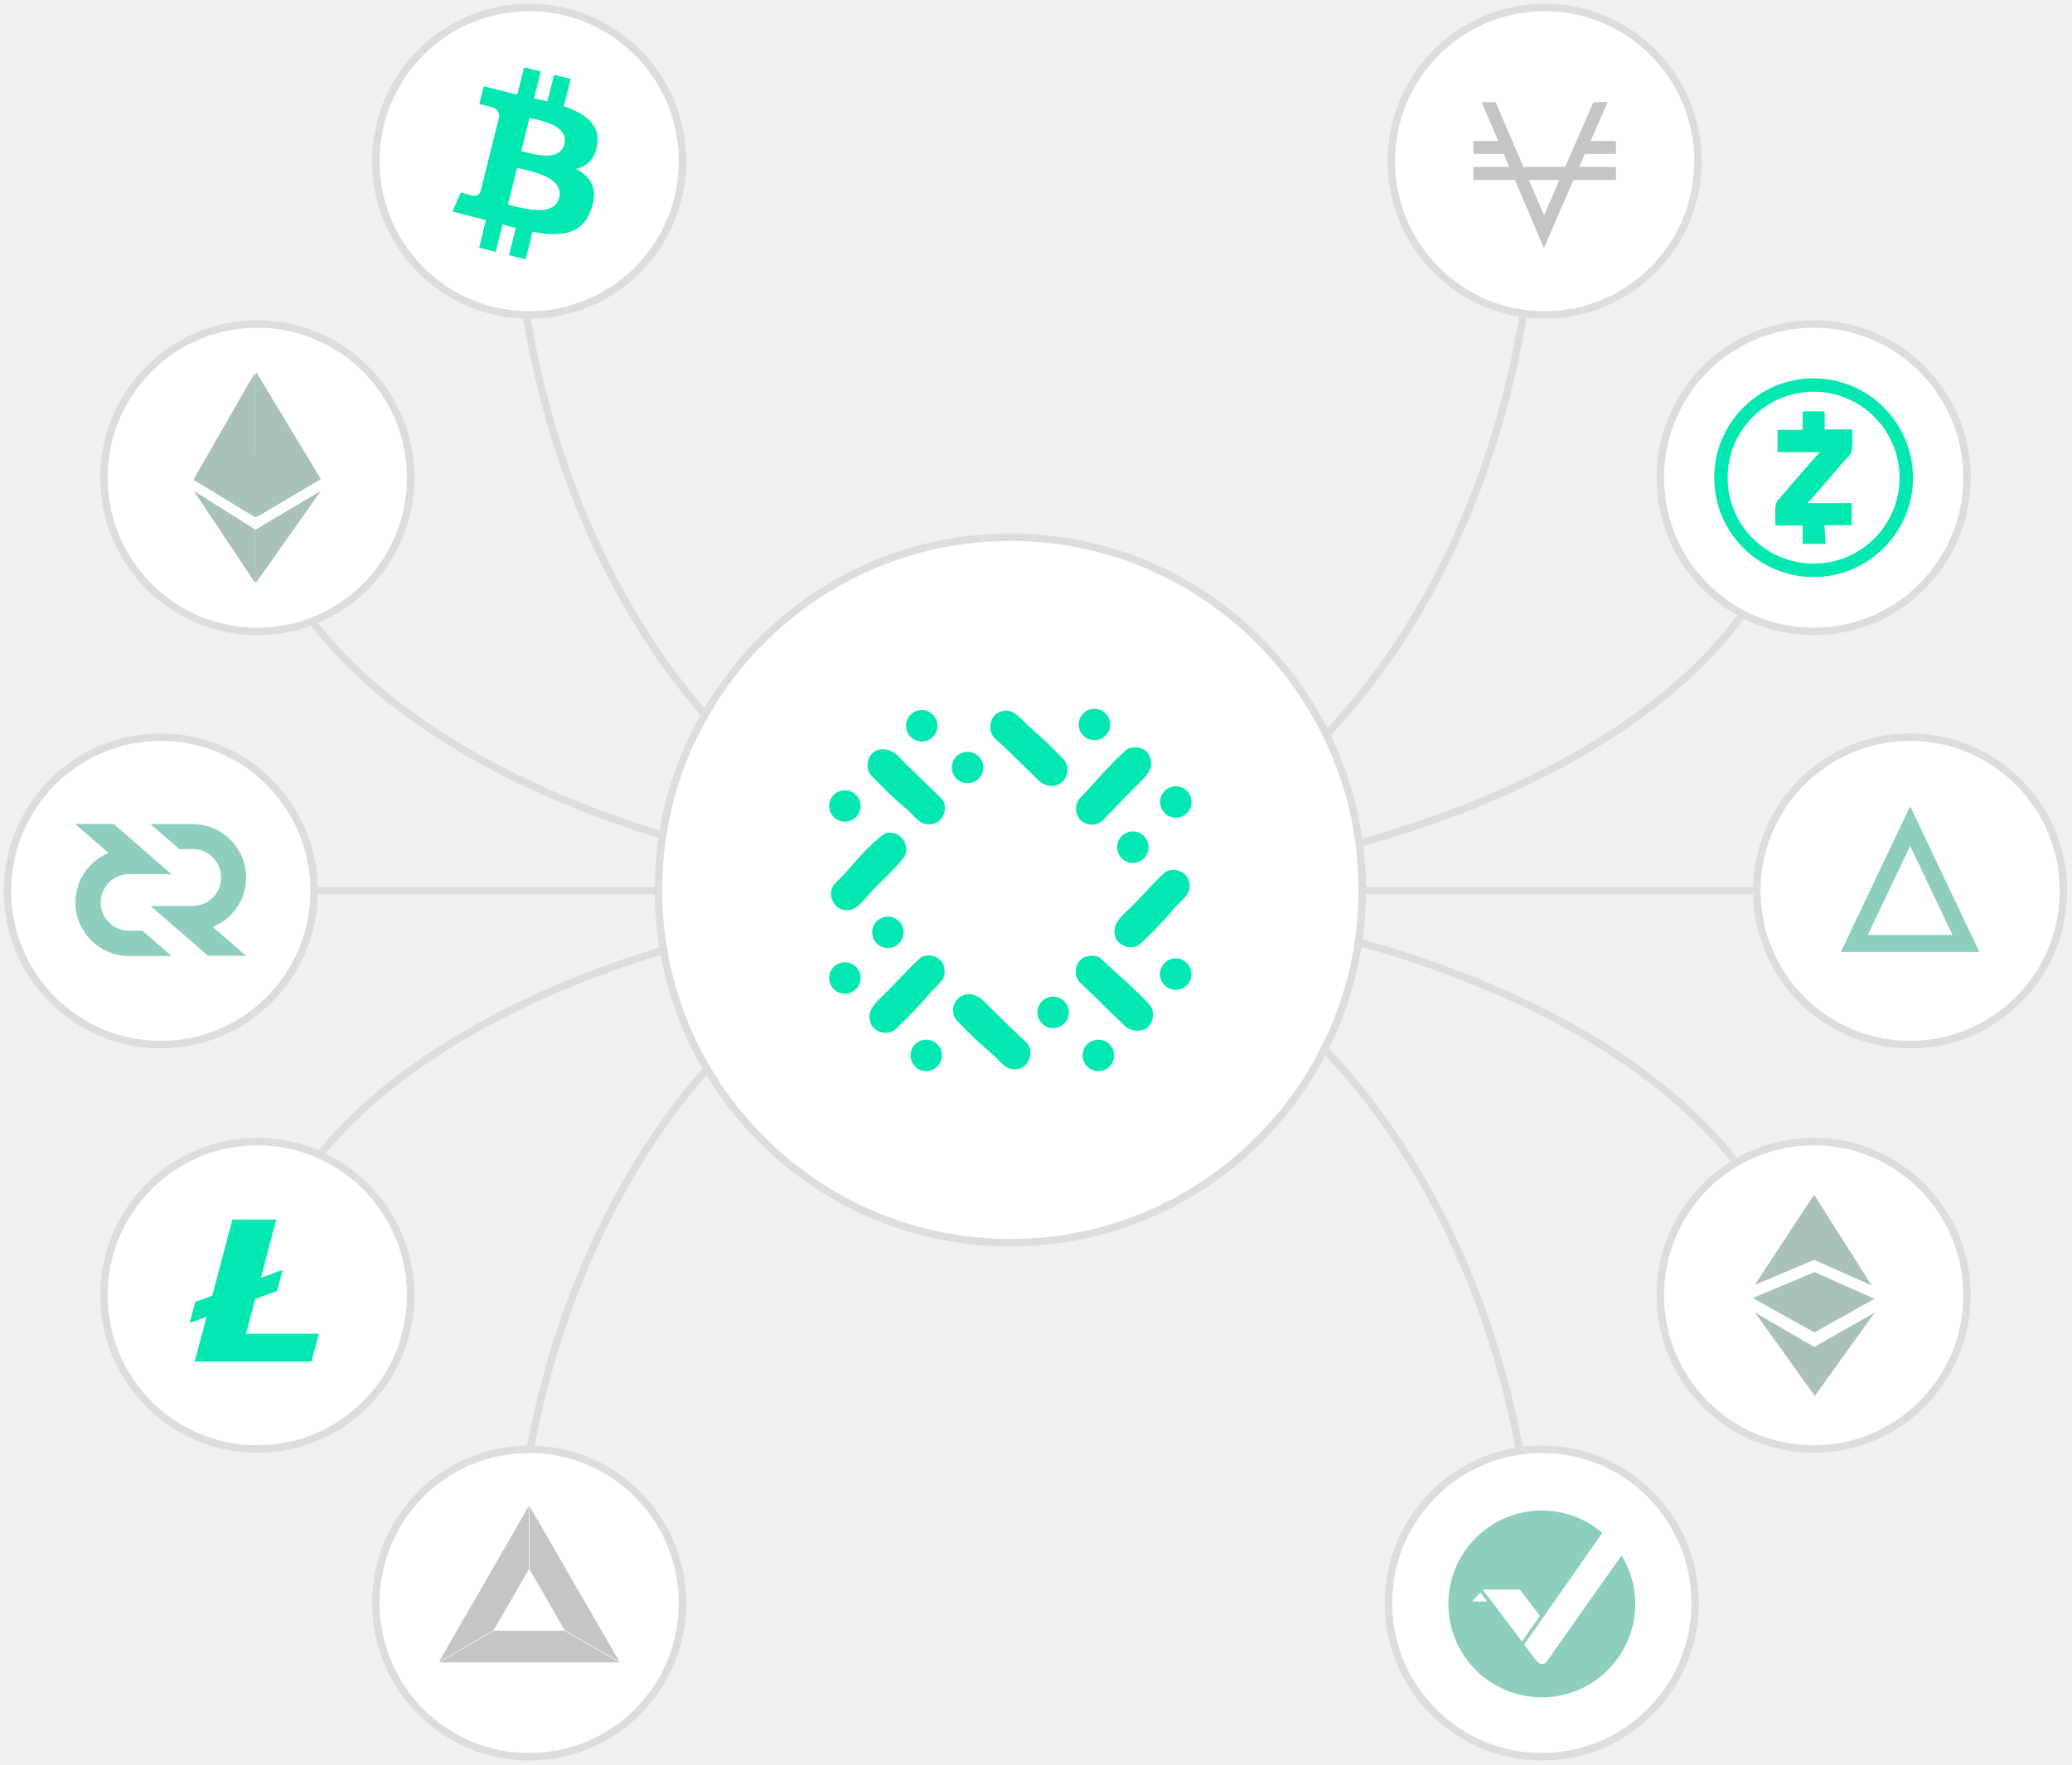
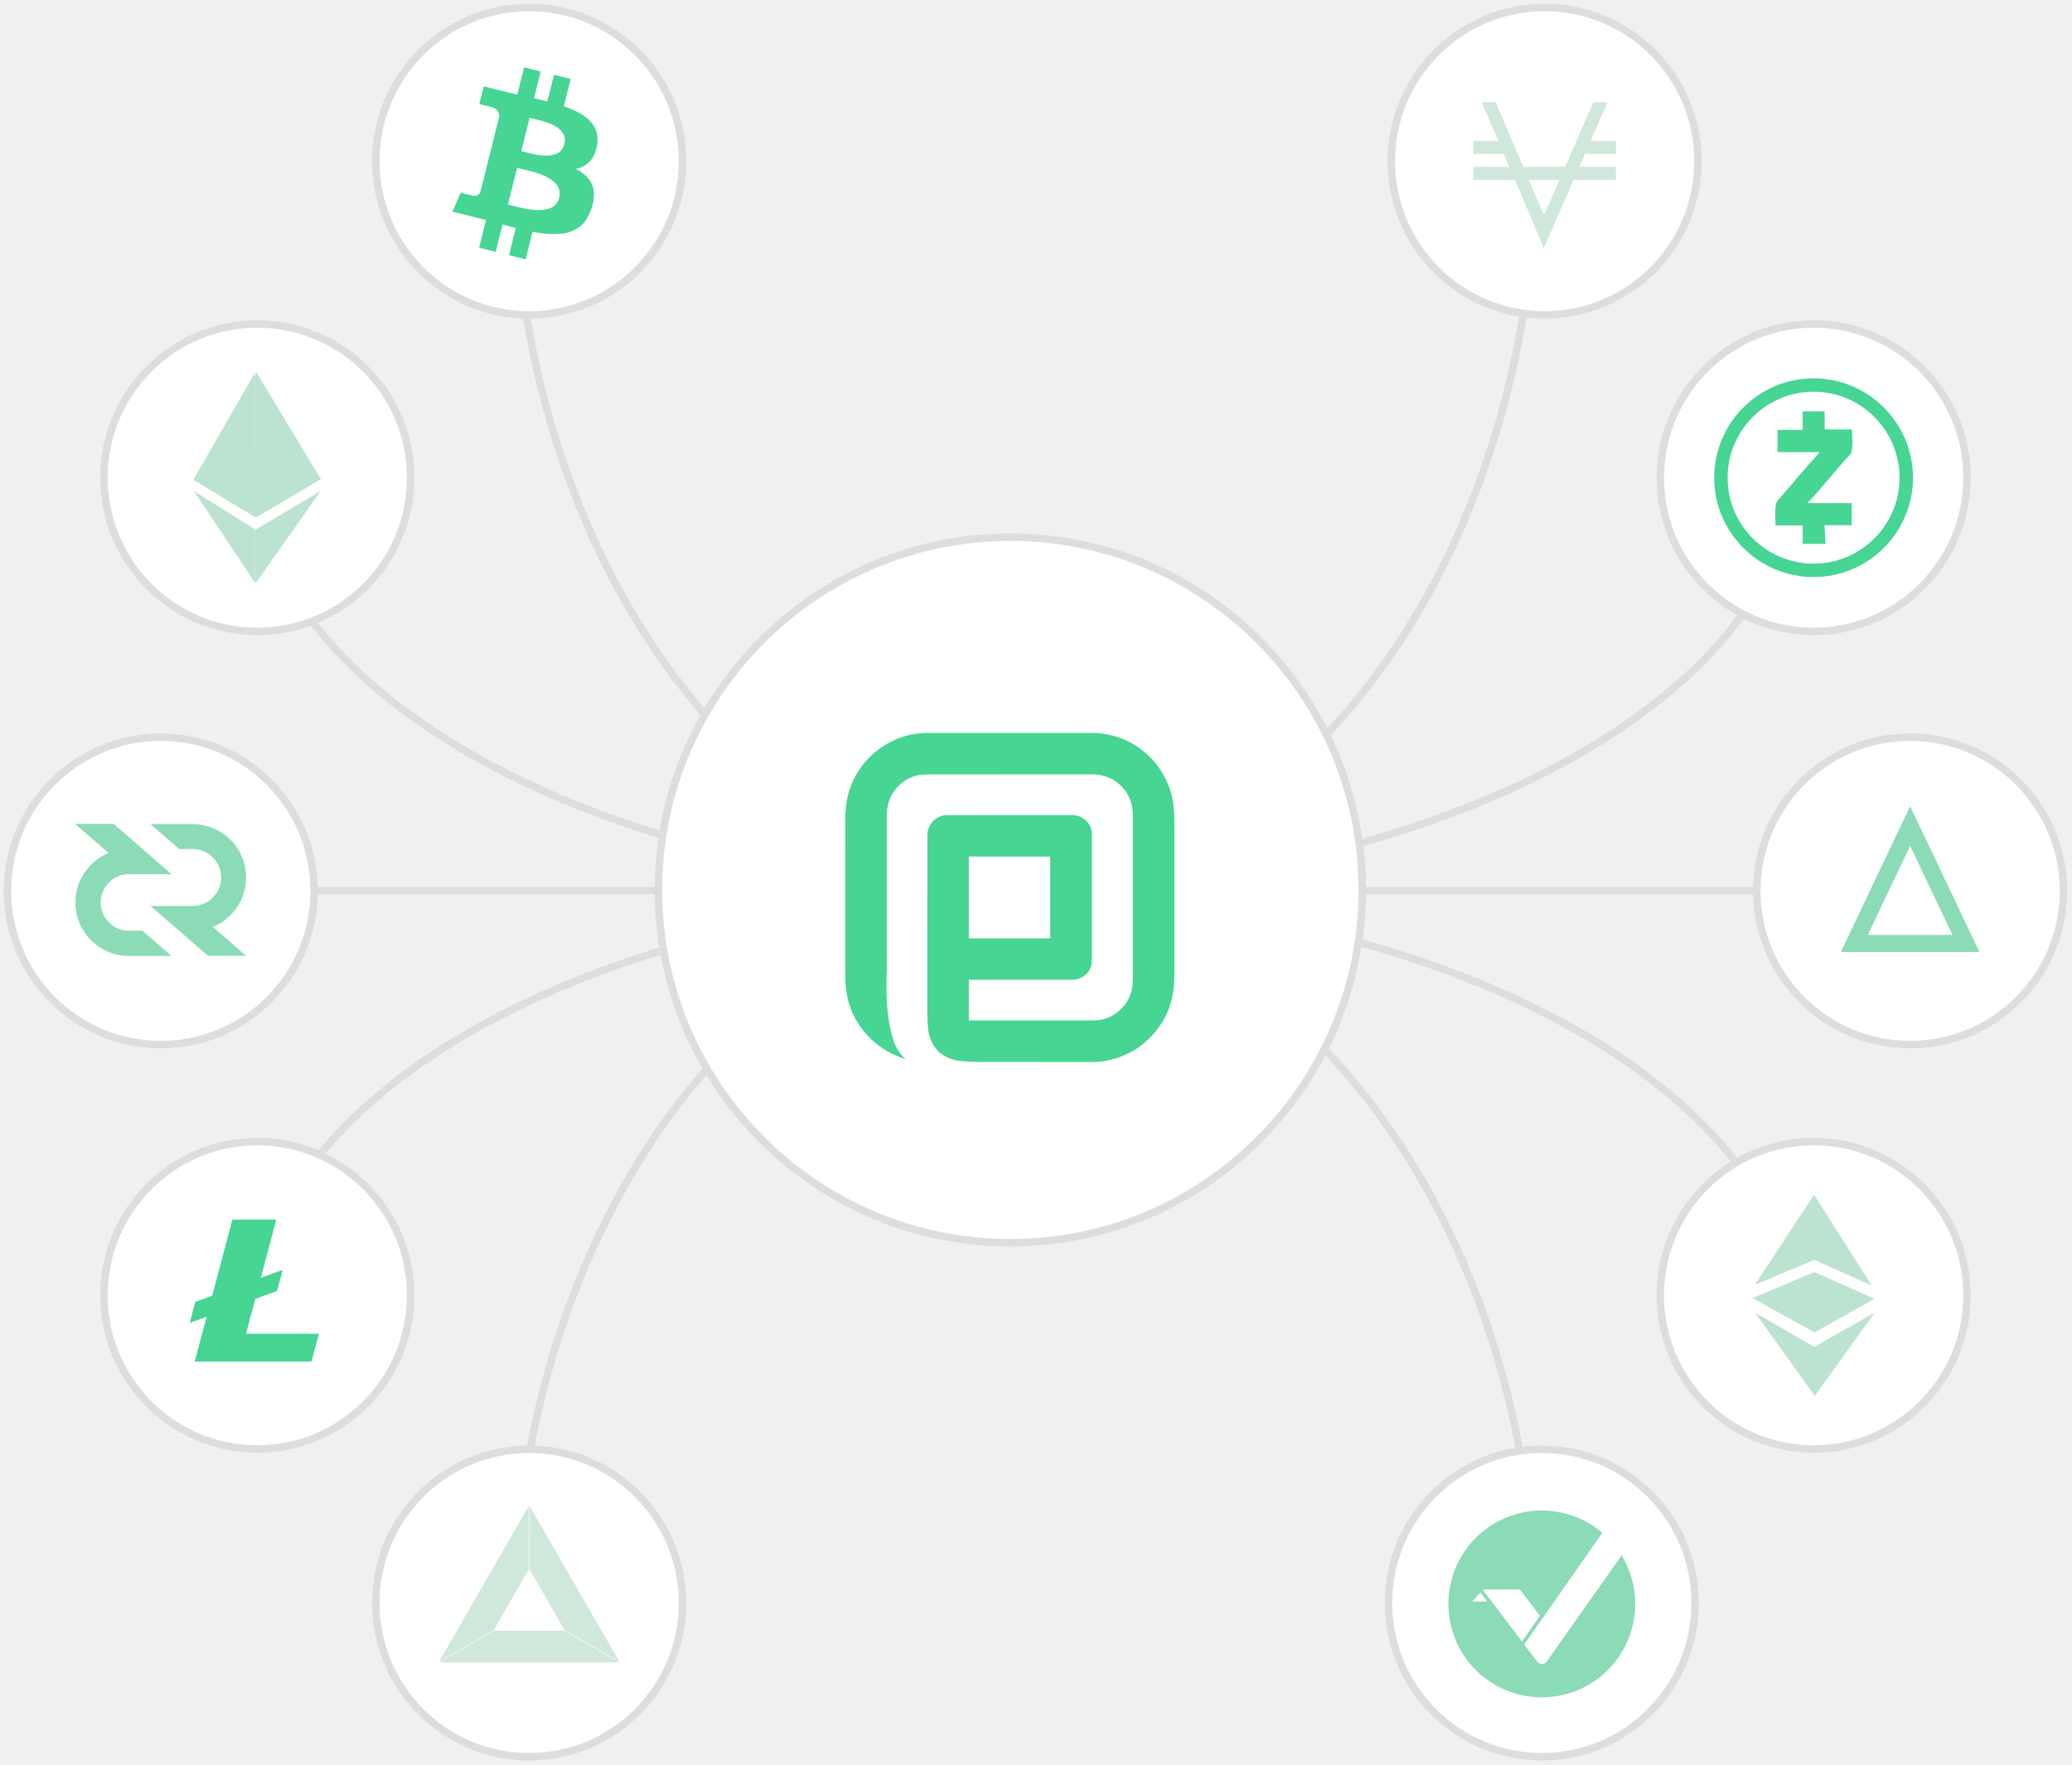
- <svg xmlns="http://www.w3.org/2000/svg" version="1.1" id="Layer_1" x="0px" y="0px" width="277px" height="236px" viewBox="0 0 277 236" enable-background="new 0 0 277 236" xml:space="preserve">
-   <path id="Oval-11" fill="none" stroke="#DDDDDD" d="M141.736,119.676c-40.359,0-73.077,43.946-73.077,98.156" />
-   <path id="Oval-11_1_" fill="none" stroke="#DDDDDD" d="M141.049,119.676c-59.315,0-107.4,26.052-107.4,58.188" />
-   <path id="Oval-11_2_" fill="none" stroke="#DDDDDD" d="M141.736,119.088c-40.359,0-73.077-43.946-73.077-98.157" />
-   <path id="Oval-11_3_" fill="none" stroke="#DDDDDD" d="M141.049,119.088c-59.315,0-107.4-26.052-107.4-58.189" />
-   <ellipse id="Oval-Copy-5" fill="#FFFFFF" stroke="#DDDDDD" cx="34.396" cy="63.874" rx="20.5" ry="20.554" />
-   <ellipse id="Oval-Copy-6" fill="#FFFFFF" stroke="#DDDDDD" cx="34.396" cy="173.198" rx="20.5" ry="20.554" />
-   <ellipse id="Oval-Copy-7" fill="#FFFFFF" stroke="#DDDDDD" cx="70.741" cy="214.342" rx="20.5" ry="20.555" />
-   <ellipse id="Oval-Copy-8" fill="#FFFFFF" stroke="#DDDDDD" cx="70.741" cy="21.554" rx="20.5" ry="20.554" />
-   <path id="Line-5" fill="#FFFFFF" stroke="#DDDDDD" d="M141.361,119.088H19.689" />
-   <ellipse id="Oval-Copy-4" fill="#FFFFFF" stroke="#DDDDDD" cx="21.5" cy="119.124" rx="20.5" ry="20.554" />
-   <path id="Oval-11_4_" fill="none" stroke="#DDDDDD" d="M132.264,119.676c40.359,0,73.076,43.946,73.076,98.156" />
-   <path id="Oval-11_5_" fill="none" stroke="#DDDDDD" d="M132.951,119.676c59.316,0,107.401,26.052,107.401,58.188" />
-   <path id="Oval-11_6_" fill="none" stroke="#DDDDDD" d="M132.264,119.088c40.359,0,73.076-43.946,73.076-98.157" />
-   <path id="Oval-11_7_" fill="none" stroke="#DDDDDD" d="M132.951,119.088c59.316,0,107.401-26.052,107.401-58.189" />
-   <ellipse id="Oval-Copy-5_1_" fill="#FFFFFF" stroke="#DDDDDD" cx="242.465" cy="63.874" rx="20.5" ry="20.554" />
-   <ellipse id="Oval-Copy-6_1_" fill="#FFFFFF" stroke="#DDDDDD" cx="242.465" cy="173.198" rx="20.5" ry="20.554" />
-   <ellipse id="Oval-Copy-7_1_" fill="#FFFFFF" stroke="#DDDDDD" cx="206.121" cy="214.342" rx="20.5" ry="20.555" />
-   <ellipse id="Oval-Copy-8_1_" fill="#FFFFFF" stroke="#DDDDDD" cx="206.5" cy="21.554" rx="20.5" ry="20.554" />
-   <path id="Line-5_1_" fill="#FFFFFF" stroke="#DDDDDD" d="M132.638,119.088h121.672" />
-   <ellipse id="Oval-Copy-22" fill="#FFFFFF" stroke="#DDDDDD" cx="135.069" cy="119" rx="47.043" ry="47.17" />
-   <ellipse id="Oval-Copy-4_1_" fill="#FFFFFF" stroke="#DDDDDD" cx="255.362" cy="119.124" rx="20.5" ry="20.554" />
-   <path id="Shape-Copy-4" fill="#03E8B0" d="M79.838,19.324c0.404-2.698-1.651-4.149-4.46-5.117l0.911-3.655l-2.225-0.554  l-0.887,3.559c-0.585-0.146-1.186-0.283-1.783-0.419l0.894-3.582L70.065,9l-0.912,3.654c-0.484-0.11-0.959-0.219-1.42-0.334  l0.002-0.011l-3.068-0.766l-0.592,2.376c0,0,1.65,0.378,1.616,0.401c0.901,0.225,1.064,0.821,1.037,1.294l-1.038,4.164  c0.063,0.016,0.143,0.039,0.231,0.074c-0.074-0.018-0.153-0.039-0.235-0.058l-1.455,5.833c-0.11,0.274-0.39,0.685-1.02,0.529  c0.022,0.032-1.617-0.404-1.617-0.404l-1.104,2.547l2.895,0.722c0.539,0.135,1.067,0.276,1.586,0.409l-0.921,3.697l2.222,0.554  l0.912-3.658c0.607,0.165,1.196,0.317,1.773,0.46l-0.909,3.641l2.225,0.554l0.921-3.69c3.794,0.718,6.646,0.428,7.848-3.003  c0.967-2.763-0.048-4.357-2.044-5.396C78.451,22.255,79.546,21.299,79.838,19.324z M74.755,26.452  c-0.688,2.763-5.339,1.269-6.848,0.895l1.222-4.898C70.637,22.825,75.474,23.571,74.755,26.452z M75.443,19.284  c-0.627,2.513-4.499,1.236-5.755,0.923l1.107-4.442C72.051,16.078,76.096,16.662,75.443,19.284z" />
-   <g id="ether" transform="translate(26, 48)">
-     <polygon id="Shape" fill="#AAC1BA" points="8.292,1.805 8.104,2.443 8.104,20.962 8.292,21.149 16.896,16.068  " />
-     <polygon id="Shape_1_" fill="#AAC1BA" points="8.104,1.805 -0.104,16.068 8.104,21.149 8.104,12.161  " />
-     <polygon id="Shape_2_" fill="#AAC1BA" points="8.21,22.793 8.104,22.924 8.104,29.628 8.21,29.943 16.896,17.632  " />
-     <polygon id="Shape_3_" fill="#AAC1BA" points="8.104,29.943 8.104,22.793 -0.104,17.632  " />
-     <polygon id="Shape_4_" fill="#AAC1BA" points="8.104,21.149 16.31,16.179 8.104,12.356  " />
-     <polygon id="Shape_5_" fill="#AAC1BA" points="-0.104,16.179 8.104,21.149 8.104,12.356  " />
-   </g>
-   <g id="litecoin" transform="translate(24, 162)">
-     <polyline id="Shape_7_" fill="#03E8B0" points="8.892,16.334 10.124,11.687 13.04,10.619 13.765,7.889 13.74,7.82 10.87,8.871    12.938,1.068 7.073,1.068 4.368,11.251 2.11,12.078 1.364,14.893 3.62,14.066 2.026,20.068 17.636,20.068 18.636,16.334    8.892,16.334  " />
-   </g>
-   <g>
-     <path id="XMLID_152_" fill="#8DCEBD" d="M20.123,121.134h5.641c2.096,0,3.801-1.706,3.801-3.802s-1.705-3.801-3.801-3.801h-1.797   l-3.844-3.336h5.641c3.942,0,7.137,3.196,7.137,7.138c0,2.99-1.839,5.552-4.448,6.613l4.448,3.86h-5.09L20.123,121.134z" />
-     <path id="XMLID_146_" fill="#8DCEBD" d="M22.877,116.869h-5.64c-2.096,0-3.801,1.705-3.801,3.8s1.706,3.802,3.801,3.802h1.797   l3.844,3.335h-5.641c-3.942,0-7.138-3.195-7.138-7.137c0-2.99,1.84-5.551,4.449-6.613l-4.448-3.861h5.09L22.877,116.869z" />
-     <path id="XMLID_139_" fill="#8DCEBD" d="M22.877,116.869h-5.64c-2.096,0-3.801,1.705-3.801,3.8s1.706,3.802,3.801,3.802h1.797   l3.844,3.335h-5.641c-3.942,0-7.138-3.195-7.138-7.137c0-2.99,1.84-5.551,4.449-6.613l-4.448-3.861h5.09L22.877,116.869z" />
-   </g>
-   <path fill="#8DCEBD" d="M216.796,207.978l-10.052,14.23c0,0-0.194,0.297-0.588,0.297c-0.395,0-0.652-0.314-0.652-0.314l-1.734-2.299  l10.444-14.938c-2.18-1.855-5.006-2.977-8.093-2.977c-6.898,0-12.49,5.592-12.49,12.49s5.592,12.49,12.49,12.49  s12.49-5.592,12.49-12.49C218.611,212.091,217.947,209.87,216.796,207.978z M196.817,214.15l1.089-1.218l0.919,1.218H196.817z   M198.232,212.566l0.025-0.027h4.92l2.693,3.508l-2.405,3.441L198.232,212.566z" />
-   <g>
-     <path fill="#AAC1BA" d="M234.599,171.801l7.934-3.344l7.689,3.43l-7.701-12.146L234.599,171.801z M234.623,175.512l7.922,4.589   l8.08-4.589l-8.008,11.144L234.623,175.512z" />
-     <path fill="#AAC1BA" d="M242.568,170.092l-8.262,3.479l8.262,4.59l8.032-4.493L242.568,170.092z" />
-   </g>
-   <g>
-     <polygon fill="#C4C6C5" points="75.458,218.05 66.035,218.05 58.719,222.277 82.799,222.277  " />
-     <polygon fill="#C4C6C5" points="70.781,209.822 75.494,217.98 82.816,222.2 70.769,201.35  " />
-     <polygon fill="#C4C6C5" points="65.996,217.988 70.702,209.824 70.693,201.374 58.667,222.236  " />
-   </g>
-   <path fill="#C4C6C5" d="M198.081,13.656l2.22,5.197h-3.329v1.732h4.061l0.73,1.732h-4.791v1.732h5.549l3.871,9.123l3.979-9.123  h5.657v-1.732h-4.899l0.758-1.732h4.142v-1.732h-3.384l2.274-5.197h-1.896l-3.789,8.662h-5.575l-3.709-8.662H198.081z   M204.389,24.051h4.087l-2.057,4.737L204.389,24.051z" />
-   <path fill="#8DCEBD" d="M255.362,113.11l5.661,11.904h-11.32L255.362,113.11 M255.362,107.803l-9.264,19.492h18.527L255.362,107.803  z" />
-   <g>
-     <g>
-       <path id="path30_1_" fill="#03E8B0" d="M133.673,95.194c1.563-0.68,2.677,0.759,3.638,1.722    c1.722,1.461,3.356,3.019,4.908,4.655c0.889,0.971,0.531,2.746-0.68,3.286c-0.932,0.507-2.066,0.126-2.779-0.58    c-1.871-1.796-3.661-3.676-5.604-5.389C131.95,97.903,132.195,95.762,133.673,95.194" />
-       <path id="path32_1_" fill="#03E8B0" d="M150.715,100.163c1.058-0.57,2.751-0.108,3.046,1.156    c0.447,1.12-0.272,2.229-1.062,2.976c-1.731,1.708-3.416,3.467-5.101,5.224c-0.612,0.741-1.692,0.94-2.561,0.539    c-1.254-0.519-1.591-2.4-0.646-3.35C146.518,104.543,148.391,102.123,150.715,100.163" />
-       <path id="path34_1_" fill="#03E8B0" d="M116.879,100.511c1.102-0.664,2.466-0.224,3.282,0.682    c1.833,1.852,3.727,3.642,5.583,5.465c1.229,1.136,0.373,3.538-1.341,3.546c-1.435,0.22-2.194-1.199-3.153-1.972    c-1.684-1.395-3.224-2.946-4.749-4.507C115.636,102.835,115.894,101.203,116.879,100.511" />
-       <path id="path36_1_" fill="#03E8B0" d="M118.301,111.462c1.85-0.714,3.654,1.616,2.5,3.225    c-1.366,1.777-3.141,3.207-4.628,4.887c-0.878,0.905-1.698,2.294-3.161,2.118c-1.714-0.067-2.573-2.448-1.327-3.604    C113.934,115.937,115.721,113.213,118.301,111.462" />
-       <path id="path38_1_" fill="#03E8B0" d="M155.789,116.617c1.271-0.831,3.19,0.112,3.23,1.645    c0.188,1.443-1.24,2.2-2.028,3.169c-1.387,1.67-2.907,3.225-4.479,4.719c-1.146,1.085-3.288,0.325-3.494-1.244    c-0.268-1.625,1.253-2.631,2.214-3.668C152.82,119.764,154.16,118.025,155.789,116.617" />
-       <path id="path40_1_" fill="#03E8B0" d="M123.125,128.015c1.233-0.737,3.109,0.138,3.137,1.638    c0.23,1.447-1.2,2.215-1.984,3.184c-1.381,1.673-2.921,3.204-4.478,4.719c-1.01,1.024-3.164,0.529-3.451-0.936    c-0.489-1.416,0.713-2.558,1.628-3.449C119.753,131.51,121.296,129.61,123.125,128.015" />
-       <path id="path42_1_" fill="#03E8B0" d="M145.073,127.955c0.684-0.231,1.554-0.25,2.13,0.244    c2.141,2.029,4.414,3.919,6.427,6.089c0.62,0.629,0.673,1.685,0.263,2.438c-0.58,1.364-2.573,1.396-3.54,0.432    c-1.952-1.84-3.826-3.775-5.79-5.607C143.377,130.626,143.656,128.492,145.073,127.955" />
-       <path id="path44_1_" fill="#03E8B0" d="M128.604,133.155c1.018-0.551,2.214-0.028,2.944,0.748    c1.845,1.83,3.691,3.662,5.605,5.416c1.26,1.197,0.408,3.63-1.368,3.646c-1.433,0.169-2.18-1.253-3.141-2.031    c-1.674-1.384-3.225-2.913-4.725-4.48C127.016,135.486,127.383,133.689,128.604,133.155" />
-       <path id="path46_1_" fill="#03E8B0" d="M125.331,97.042c0,1.16-0.94,2.101-2.101,2.101    c-1.161,0-2.102-0.941-2.102-2.101s0.941-2.101,2.102-2.101C124.39,94.941,125.331,95.882,125.331,97.042" />
-       <path id="path48_1_" fill="#03E8B0" d="M131.457,102.632c0,1.16-0.942,2.101-2.101,2.101    c-1.161,0-2.103-0.94-2.103-2.101s0.941-2.101,2.103-2.101C130.515,100.531,131.457,101.472,131.457,102.632" />
-       <path id="path50_1_" fill="#03E8B0" d="M115.048,107.766c0,1.16-0.94,2.103-2.101,2.103    c-1.159,0-2.102-0.943-2.102-2.103c0-1.158,0.942-2.101,2.102-2.101C114.107,105.665,115.048,106.607,115.048,107.766" />
-       <path id="path52_1_" fill="#03E8B0" d="M148.411,96.875c0,1.16-0.944,2.103-2.103,2.103    c-1.161,0-2.103-0.942-2.103-2.103c0-1.161,0.941-2.101,2.103-2.101C147.467,94.774,148.411,95.715,148.411,96.875" />
-       <path id="path54_1_" fill="#03E8B0" d="M159.294,107.239c0,1.162-0.942,2.103-2.103,2.103    s-2.102-0.94-2.102-2.103c0-1.16,0.941-2.101,2.102-2.101S159.294,106.079,159.294,107.239" />
-       <path id="path56_1_" fill="#03E8B0" d="M153.547,113.278c0,1.16-0.938,2.101-2.1,2.101    s-2.102-0.941-2.102-2.101s0.94-2.101,2.102-2.101S153.547,112.118,153.547,113.278" />
-       <path id="path58_1_" fill="#03E8B0" d="M159.284,130.249c0,1.162-0.942,2.101-2.104,2.101    s-2.102-0.938-2.102-2.101c0-1.16,0.94-2.102,2.102-2.102S159.284,129.089,159.284,130.249" />
-       <path id="path60_1_" fill="#03E8B0" d="M142.893,135.372c0,1.163-0.939,2.105-2.101,2.105    c-1.159,0-2.103-0.942-2.103-2.105c0-1.157,0.943-2.101,2.103-2.101C141.953,133.271,142.893,134.215,142.893,135.372" />
-       <path id="path62_1_" fill="#03E8B0" d="M148.939,141.123c0,1.161-0.939,2.103-2.102,2.103    c-1.161,0-2.102-0.941-2.102-2.103c0-1.16,0.94-2.101,2.102-2.101C148,139.022,148.939,139.963,148.939,141.123" />
-       <path id="path64_1_" fill="#03E8B0" d="M125.925,141.123c0,1.161-0.943,2.103-2.101,2.103    c-1.163,0-2.101-0.941-2.101-2.103c0-1.16,0.938-2.103,2.101-2.103C124.982,139.021,125.925,139.963,125.925,141.123" />
-       <path id="path66_1_" fill="#03E8B0" d="M120.8,124.663c0,1.162-0.94,2.102-2.102,2.102    s-2.102-0.939-2.102-2.102c0-1.16,0.94-2.101,2.102-2.101S120.8,123.503,120.8,124.663" />
-       <path id="path68_1_" fill="#03E8B0" d="M115.048,130.77c0,1.161-0.94,2.103-2.101,2.103    c-1.159,0-2.102-0.941-2.102-2.103c0-1.159,0.942-2.1,2.102-2.1C114.107,128.67,115.048,129.61,115.048,130.77" />
-     </g>
-   </g>
-   <g>
-     <path fill="#03E8B0" d="M242.453,77.159c-7.326,0-13.286-5.959-13.286-13.285c0-7.326,5.96-13.286,13.286-13.286   s13.286,5.96,13.286,13.286C255.739,71.2,249.777,77.159,242.453,77.159L242.453,77.159z M242.453,52.378   c-6.339,0-11.495,5.158-11.495,11.496c0,6.339,5.156,11.495,11.495,11.495s11.495-5.156,11.495-11.495   C253.948,57.536,248.792,52.378,242.453,52.378L242.453,52.378z" />
-     <path fill="#03E8B0" d="M241.636,67.267h5.906v2.968h-3.635c0.061,0.849,0.09,1.637,0.152,2.484h-3.061v-2.453h-3.636   c0-0.97-0.121-1.938,0.061-2.848c0.093-0.484,0.637-0.909,0.97-1.333c1.151-1.363,2.303-2.696,3.483-4.059   c0.454-0.514,0.909-0.999,1.424-1.575h-5.665v-2.969h3.363v-2.484h2.938v2.423h3.665c0,1,0.122,1.97-0.061,2.878   c-0.09,0.485-0.637,0.909-0.999,1.333c-1.151,1.362-2.303,2.696-3.484,4.059C242.605,66.237,242.151,66.722,241.636,67.267   L241.636,67.267z" />
-   </g>
+ <svg xmlns="http://www.w3.org/2000/svg" width="277" height="236" viewBox="0 0 277 236" fill="none">
+   <path d="M141.736 119.676C101.377 119.676 68.659 163.622 68.659 217.832" stroke="#DDDDDD" />
+   <path d="M141.049 119.676C81.734 119.676 33.649 145.728 33.649 177.864" stroke="#DDDDDD" />
+   <path d="M141.736 119.088C101.377 119.088 68.659 75.142 68.659 20.931" stroke="#DDDDDD" />
+   <path d="M141.049 119.088C81.734 119.088 33.649 93.036 33.649 60.899" stroke="#DDDDDD" />
+   <path d="M34.396 84.428C45.718 84.428 54.896 75.226 54.896 63.874C54.896 52.522 45.718 43.32 34.396 43.32C23.074 43.32 13.896 52.522 13.896 63.874C13.896 75.226 23.074 84.428 34.396 84.428Z" fill="white" stroke="#DDDDDD" />
+   <path d="M34.396 193.752C45.718 193.752 54.896 184.55 54.896 173.198C54.896 161.846 45.718 152.644 34.396 152.644C23.074 152.644 13.896 161.846 13.896 173.198C13.896 184.55 23.074 193.752 34.396 193.752Z" fill="white" stroke="#DDDDDD" />
+   <path d="M70.741 234.897C82.063 234.897 91.241 225.694 91.241 214.342C91.241 202.99 82.063 193.787 70.741 193.787C59.419 193.787 50.241 202.99 50.241 214.342C50.241 225.694 59.419 234.897 70.741 234.897Z" fill="white" stroke="#DDDDDD" />
+   <path d="M70.741 42.108C82.063 42.108 91.241 32.906 91.241 21.554C91.241 10.202 82.063 1 70.741 1C59.419 1 50.241 10.202 50.241 21.554C50.241 32.906 59.419 42.108 70.741 42.108Z" fill="white" stroke="#DDDDDD" />
+   <path d="M141.361 119.088H19.689Z" fill="white" />
+   <path d="M141.361 119.088H19.689" stroke="#DDDDDD" />
+   <path d="M21.5 139.678C32.822 139.678 42 130.476 42 119.124C42 107.772 32.822 98.57 21.5 98.57C10.178 98.57 1 107.772 1 119.124C1 130.476 10.178 139.678 21.5 139.678Z" fill="white" stroke="#DDDDDD" />
+   <path d="M132.264 119.676C172.623 119.676 205.34 163.622 205.34 217.832" stroke="#DDDDDD" />
+   <path d="M132.951 119.676C192.267 119.676 240.352 145.728 240.352 177.864" stroke="#DDDDDD" />
+   <path d="M132.264 119.088C172.623 119.088 205.34 75.142 205.34 20.931" stroke="#DDDDDD" />
+   <path d="M132.951 119.088C192.267 119.088 240.352 93.036 240.352 60.899" stroke="#DDDDDD" />
+   <path d="M242.465 84.428C253.787 84.428 262.965 75.226 262.965 63.874C262.965 52.522 253.787 43.32 242.465 43.32C231.143 43.32 221.965 52.522 221.965 63.874C221.965 75.226 231.143 84.428 242.465 84.428Z" fill="white" stroke="#DDDDDD" />
+   <path d="M242.465 193.752C253.787 193.752 262.965 184.55 262.965 173.198C262.965 161.846 253.787 152.644 242.465 152.644C231.143 152.644 221.965 161.846 221.965 173.198C221.965 184.55 231.143 193.752 242.465 193.752Z" fill="white" stroke="#DDDDDD" />
+   <path d="M206.121 234.897C217.443 234.897 226.621 225.694 226.621 214.342C226.621 202.99 217.443 193.787 206.121 193.787C194.799 193.787 185.621 202.99 185.621 214.342C185.621 225.694 194.799 234.897 206.121 234.897Z" fill="white" stroke="#DDDDDD" />
+   <path d="M206.5 42.108C217.822 42.108 227 32.906 227 21.554C227 10.202 217.822 1 206.5 1C195.178 1 186 10.202 186 21.554C186 32.906 195.178 42.108 206.5 42.108Z" fill="white" stroke="#DDDDDD" />
+   <path d="M132.638 119.088H254.31Z" fill="white" />
+   <path d="M132.638 119.088H254.31" stroke="#DDDDDD" />
+   <path d="M135.069 166.17C161.05 166.17 182.112 145.051 182.112 119C182.112 92.949 161.05 71.83 135.069 71.83C109.088 71.83 88.026 92.949 88.026 119C88.026 145.051 109.088 166.17 135.069 166.17Z" fill="white" stroke="#DDDDDD" />
+   <path d="M255.362 139.678C266.684 139.678 275.862 130.476 275.862 119.124C275.862 107.772 266.684 98.57 255.362 98.57C244.04 98.57 234.862 107.772 234.862 119.124C234.862 130.476 244.04 139.678 255.362 139.678Z" fill="white" stroke="#DDDDDD" />
+   <path d="M79.838 19.324C80.242 16.626 78.187 15.175 75.378 14.207L76.289 10.552L74.064 9.998L73.177 13.557C72.592 13.411 71.991 13.274 71.394 13.138L72.288 9.556L70.065 9L69.153 12.654C68.669 12.544 68.194 12.435 67.733 12.32L67.735 12.309L64.667 11.543L64.075 13.919C64.075 13.919 65.725 14.297 65.691 14.32C66.592 14.545 66.755 15.141 66.728 15.614L65.69 19.778C65.753 19.794 65.833 19.817 65.921 19.852C65.847 19.834 65.768 19.813 65.686 19.794L64.231 25.627C64.121 25.901 63.841 26.312 63.211 26.156C63.233 26.188 61.594 25.752 61.594 25.752L60.49 28.299L63.385 29.021C63.924 29.156 64.452 29.297 64.971 29.43L64.05 33.127L66.272 33.681L67.184 30.023C67.791 30.188 68.38 30.34 68.957 30.483L68.048 34.124L70.273 34.678L71.194 30.988C74.988 31.706 77.84 31.416 79.042 27.985C80.009 25.222 78.994 23.628 76.998 22.589C78.451 22.255 79.546 21.299 79.838 19.324ZM74.755 26.452C74.067 29.215 69.416 27.721 67.907 27.347L69.129 22.449C70.637 22.825 75.474 23.571 74.755 26.452ZM75.443 19.284C74.816 21.797 70.944 20.52 69.688 20.207L70.795 15.765C72.051 16.078 76.096 16.662 75.443 19.284Z" fill="#46D593" />
+   <path d="M34.292 49.805L34.104 50.443V68.962L34.292 69.149L42.896 64.068L34.292 49.805Z" fill="#BCE2D0" />
+   <path d="M34.104 49.805L25.896 64.068L34.104 69.149V60.161V49.805Z" fill="#BCE2D0" />
+   <path d="M34.21 70.793L34.104 70.924V77.628L34.21 77.943L42.896 65.632L34.21 70.793Z" fill="#BCE2D0" />
+   <path d="M34.104 77.943V70.793L25.896 65.632L34.104 77.943Z" fill="#BCE2D0" />
+   <path d="M34.104 69.149L42.31 64.179L34.104 60.356V69.149Z" fill="#BCE2D0" />
+   <path d="M25.896 64.179L34.104 69.149V60.356L25.896 64.179Z" fill="#BCE2D0" />
+   <path d="M32.892 178.334L34.124 173.687L37.04 172.619L37.765 169.889L37.74 169.82L34.87 170.871L36.938 163.068H31.073L28.368 173.251L26.11 174.078L25.364 176.893L27.62 176.066L26.026 182.068H41.636L42.636 178.334H32.892Z" fill="#46D593" />
+   <path d="M20.123 121.134H25.764C27.86 121.134 29.565 119.428 29.565 117.332C29.565 115.236 27.86 113.531 25.764 113.531H23.967L20.123 110.195H25.764C29.706 110.195 32.901 113.391 32.901 117.333C32.901 120.323 31.062 122.885 28.453 123.946L32.901 127.806H27.811L20.123 121.134Z" fill="#8BDBB6" />
+   <path d="M22.877 116.869H17.237C15.141 116.869 13.436 118.574 13.436 120.669C13.436 122.764 15.142 124.471 17.237 124.471H19.034L22.878 127.806H17.237C13.295 127.806 10.099 124.611 10.099 120.669C10.099 117.679 11.939 115.118 14.548 114.056L10.1 110.195H15.19L22.877 116.869Z" fill="#8BDBB6" />
+   <path d="M22.877 116.869H17.237C15.141 116.869 13.436 118.574 13.436 120.669C13.436 122.764 15.142 124.471 17.237 124.471H19.034L22.878 127.806H17.237C13.295 127.806 10.099 124.611 10.099 120.669C10.099 117.679 11.939 115.118 14.548 114.056L10.1 110.195H15.19L22.877 116.869Z" fill="#8BDBB6" />
+   <path d="M216.796 207.978L206.744 222.208C206.744 222.208 206.55 222.505 206.156 222.505C205.761 222.505 205.504 222.191 205.504 222.191L203.77 219.892L214.214 204.954C212.034 203.099 209.208 201.977 206.121 201.977C199.223 201.977 193.631 207.569 193.631 214.467C193.631 221.365 199.223 226.957 206.121 226.957C213.019 226.957 218.611 221.365 218.611 214.467C218.611 212.091 217.947 209.87 216.796 207.978ZM196.817 214.15L197.906 212.932L198.825 214.15H196.817ZM198.232 212.566L198.257 212.539H203.177L205.87 216.047L203.465 219.488L198.232 212.566Z" fill="#8BDBB6" />
+   <path d="M234.599 171.801L242.533 168.457L250.222 171.887L242.521 159.741L234.599 171.801ZM234.623 175.512L242.545 180.101L250.625 175.512L242.617 186.656L234.623 175.512Z" fill="#BCE2D0" />
+   <path d="M242.568 170.092L234.306 173.571L242.568 178.161L250.6 173.668L242.568 170.092Z" fill="#BCE2D0" />
+   <path d="M75.458 218.05H66.035L58.719 222.277H82.799L75.458 218.05Z" fill="#D0E7DC" />
+   <path d="M70.781 209.822L75.494 217.98L82.816 222.2L70.769 201.35L70.781 209.822Z" fill="#D0E7DC" />
+   <path d="M65.996 217.988L70.702 209.824L70.693 201.374L58.667 222.236L65.996 217.988Z" fill="#D0E7DC" />
+   <path d="M198.081 13.656L200.301 18.853H196.972V20.585H201.033L201.763 22.317H196.972V24.049H202.521L206.392 33.172L210.371 24.049H216.028V22.317H211.129L211.887 20.585H216.029V18.853H212.645L214.919 13.656H213.023L209.234 22.318H203.659L199.95 13.656H198.081V13.656ZM204.389 24.051H208.476L206.419 28.788L204.389 24.051Z" fill="#D0E7DC" />
+   <path d="M255.362 113.11L261.023 125.014H249.703L255.362 113.11ZM255.362 107.803L246.098 127.295H264.625L255.362 107.803Z" fill="#8BDBB6" />
+   <path d="M140.398 125.472H129.52V114.529H140.398V125.472ZM156.812 107.159C156.363 104.553 154.932 102.086 152.856 100.445C150.93 98.859 148.462 98.006 145.971 98.004C138.586 98.002 131.194 97.995 123.808 98.006C119.953 98.05 116.311 100.284 114.435 103.641C113.393 105.443 113.002 107.468 113 109.533C113.004 116.269 112.998 123.009 113.002 129.745C112.989 131.312 113.057 132.816 113.546 134.319C114.635 137.801 117.57 140.62 121.077 141.602C120.017 140.756 119.547 139.579 119.203 138.304C118.49 135.51 118.435 132.608 118.549 129.745C118.538 123.007 118.553 116.269 118.54 109.533C118.551 108.374 118.637 107.284 119.229 106.258C120.142 104.621 121.921 103.527 123.808 103.551C130.827 103.547 137.855 103.553 144.874 103.549C145.934 103.551 146.897 103.472 147.911 103.857C149.596 104.417 150.932 105.926 151.301 107.662C151.509 108.681 151.454 109.812 151.456 110.852V130.624C151.456 131.595 151.349 132.544 150.932 133.432C150.072 135.233 148.212 136.483 146.195 136.446C140.639 136.455 135.077 136.444 129.522 136.45C129.511 134.638 129.513 132.823 129.52 131.008C134.055 131.008 138.588 131.002 143.123 131.013C144.1 131.066 145.223 130.571 145.673 129.671C145.927 129.211 145.969 128.721 145.98 128.209C145.976 122.715 145.978 117.223 145.978 111.728C146.022 110.711 145.53 109.804 144.631 109.32C143.88 108.883 143.077 108.995 142.241 108.98C137.05 108.993 131.852 108.973 126.663 108.991C125.177 108.953 123.94 110.247 123.986 111.728C123.964 119.622 123.986 127.559 123.975 135.457C124.017 137.026 123.966 138.513 124.875 139.871C125.564 140.993 126.729 141.562 127.982 141.811C129.463 142.05 130.88 141.993 132.368 141.995C136.903 141.997 141.436 141.993 145.971 142C148.227 142.019 150.423 141.288 152.275 140.011C154.261 138.546 155.801 136.525 156.51 134.143C156.999 132.533 156.99 130.969 156.999 129.306C156.999 123.007 157.001 116.711 156.999 110.412C156.99 109.331 156.979 108.228 156.812 107.159" fill="#46D593" />
+   <path d="M242.453 77.159C235.127 77.159 229.167 71.2 229.167 63.874C229.167 56.548 235.127 50.588 242.453 50.588C249.779 50.588 255.739 56.548 255.739 63.874C255.739 71.2 249.777 77.159 242.453 77.159ZM242.453 52.378C236.114 52.378 230.958 57.536 230.958 63.874C230.958 70.213 236.114 75.369 242.453 75.369C248.792 75.369 253.948 70.213 253.948 63.874C253.948 57.536 248.792 52.378 242.453 52.378Z" fill="#46D593" />
+   <path d="M241.636 67.267H247.542V70.235H243.907C243.968 71.084 243.997 71.872 244.059 72.719H240.998V70.266H237.362C237.362 69.296 237.241 68.328 237.423 67.418C237.516 66.934 238.06 66.509 238.393 66.085C239.544 64.722 240.696 63.389 241.876 62.026C242.33 61.512 242.785 61.027 243.3 60.451H237.635V57.482H240.998V54.998H243.936V57.421H247.601C247.601 58.421 247.723 59.391 247.54 60.299C247.45 60.784 246.903 61.208 246.541 61.632C245.39 62.994 244.238 64.328 243.057 65.691C242.605 66.237 242.151 66.722 241.636 67.267Z" fill="#46D593" />
</svg>
